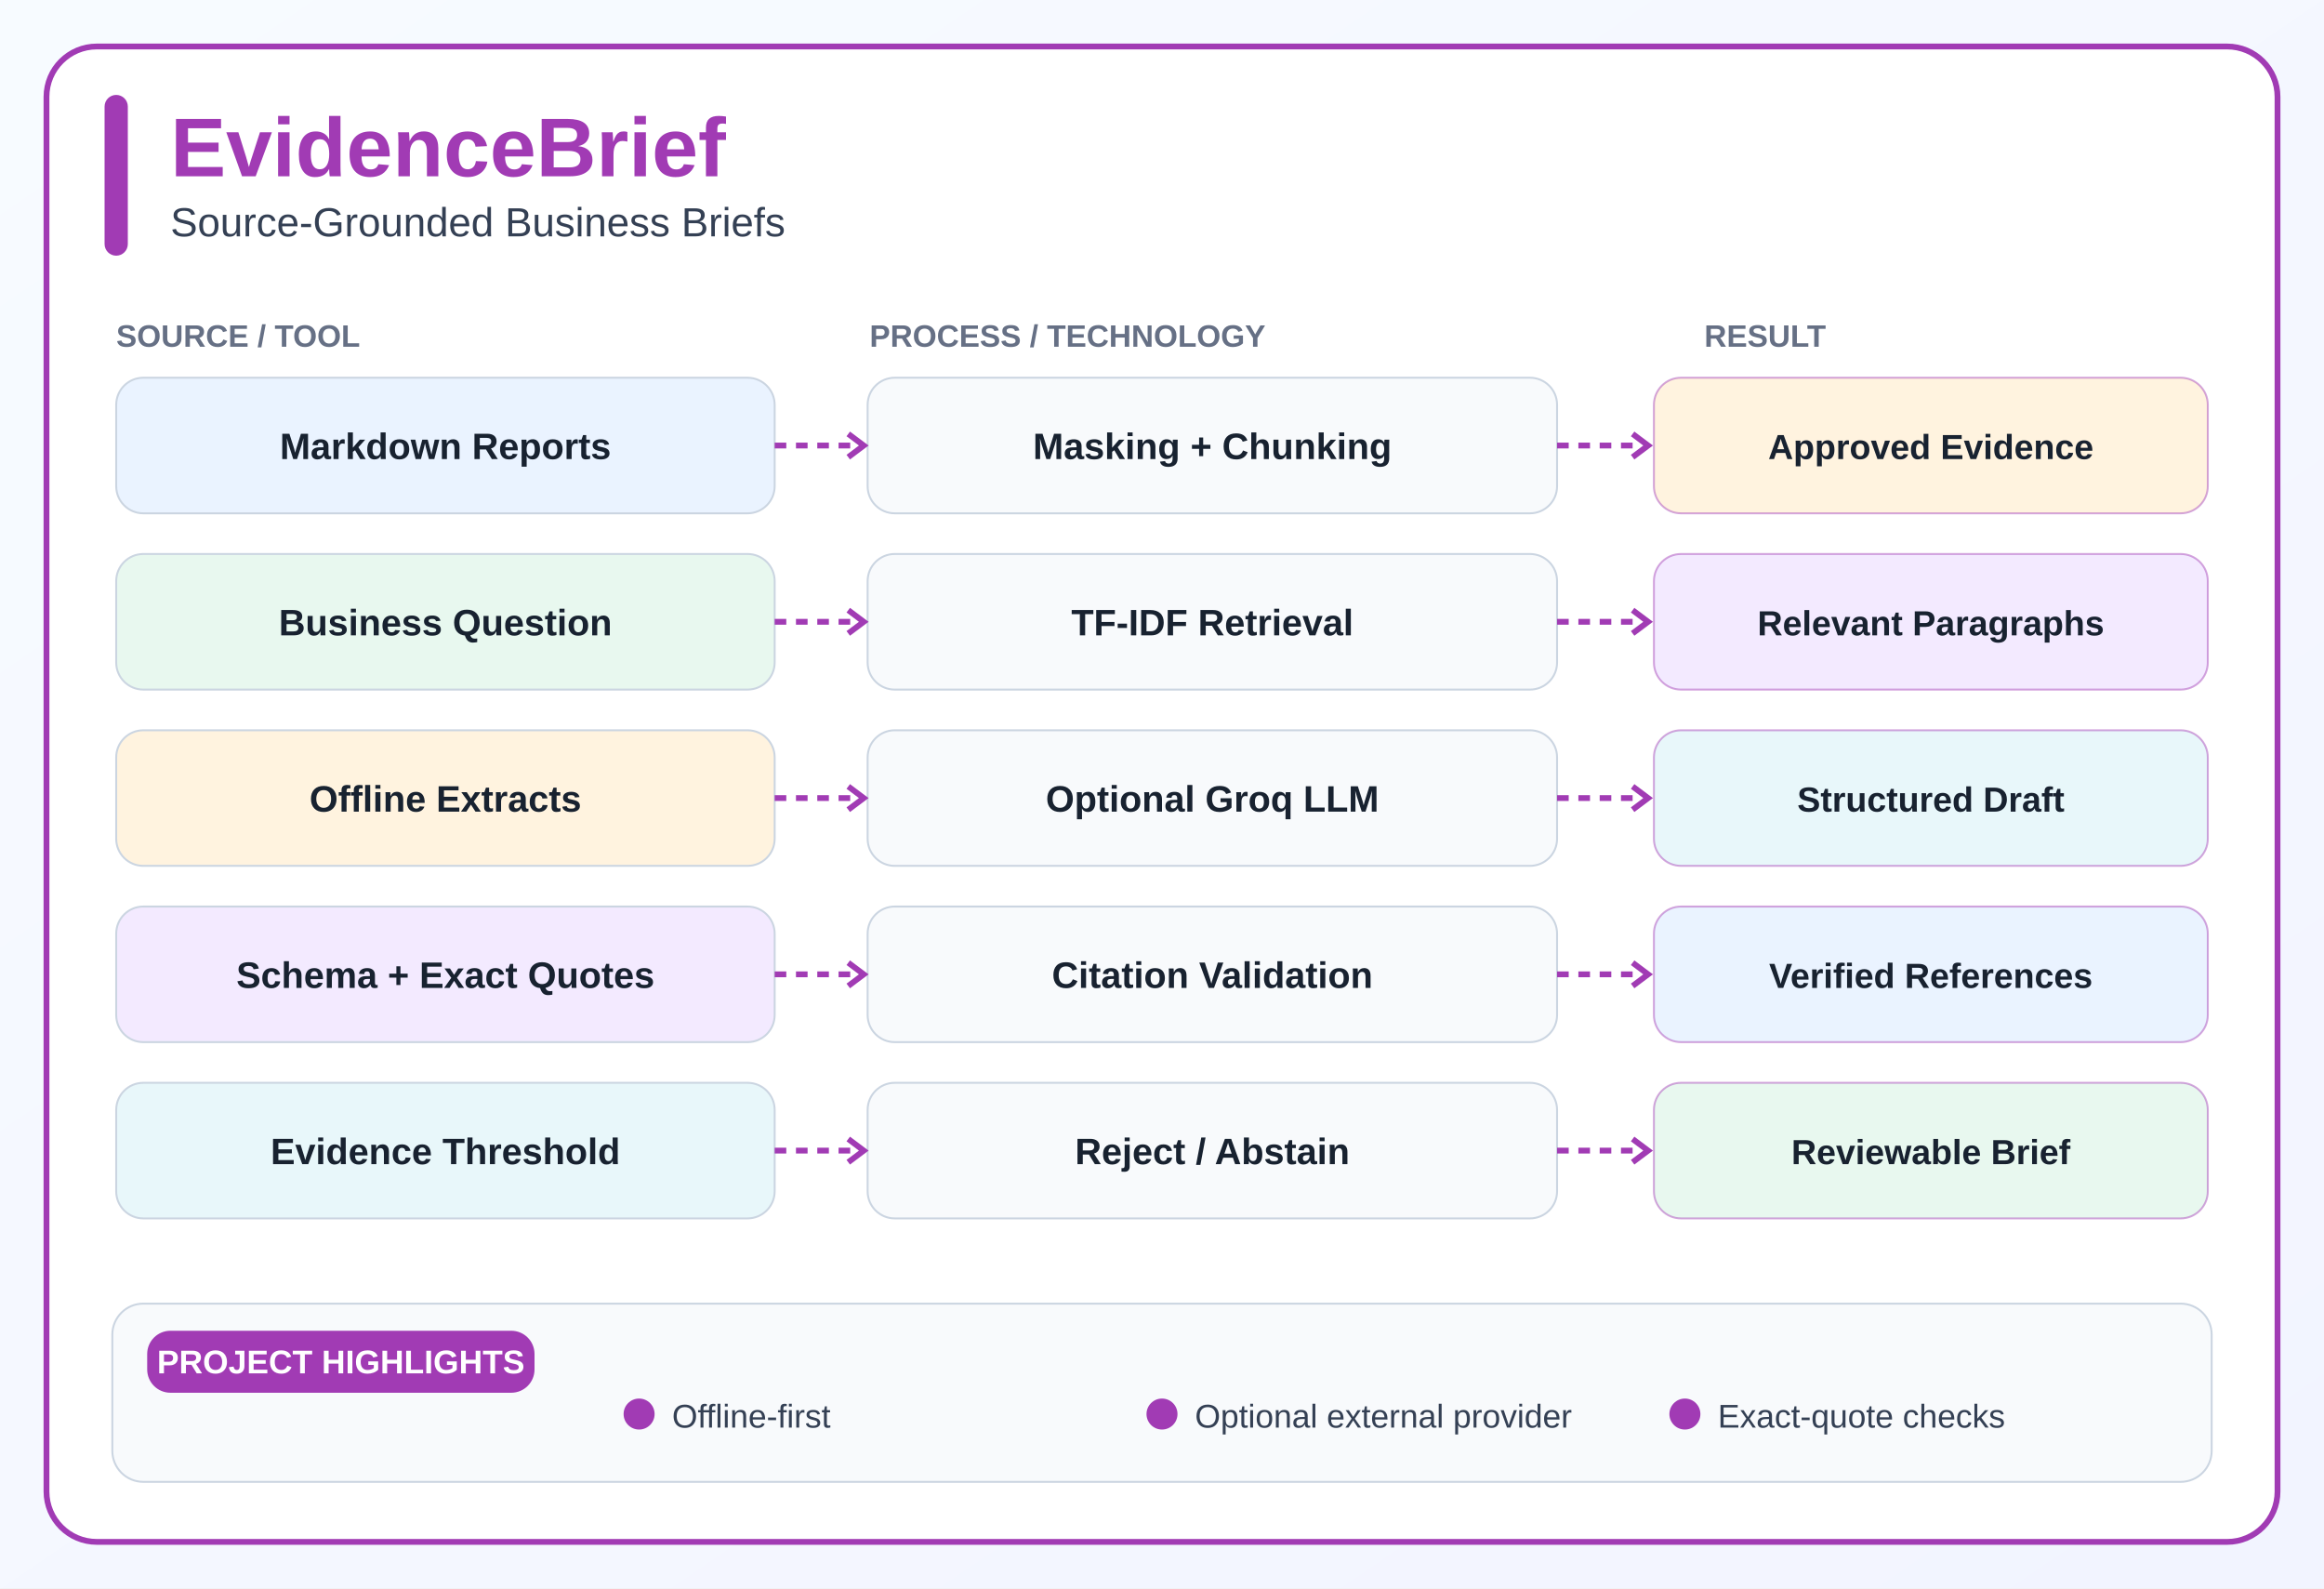
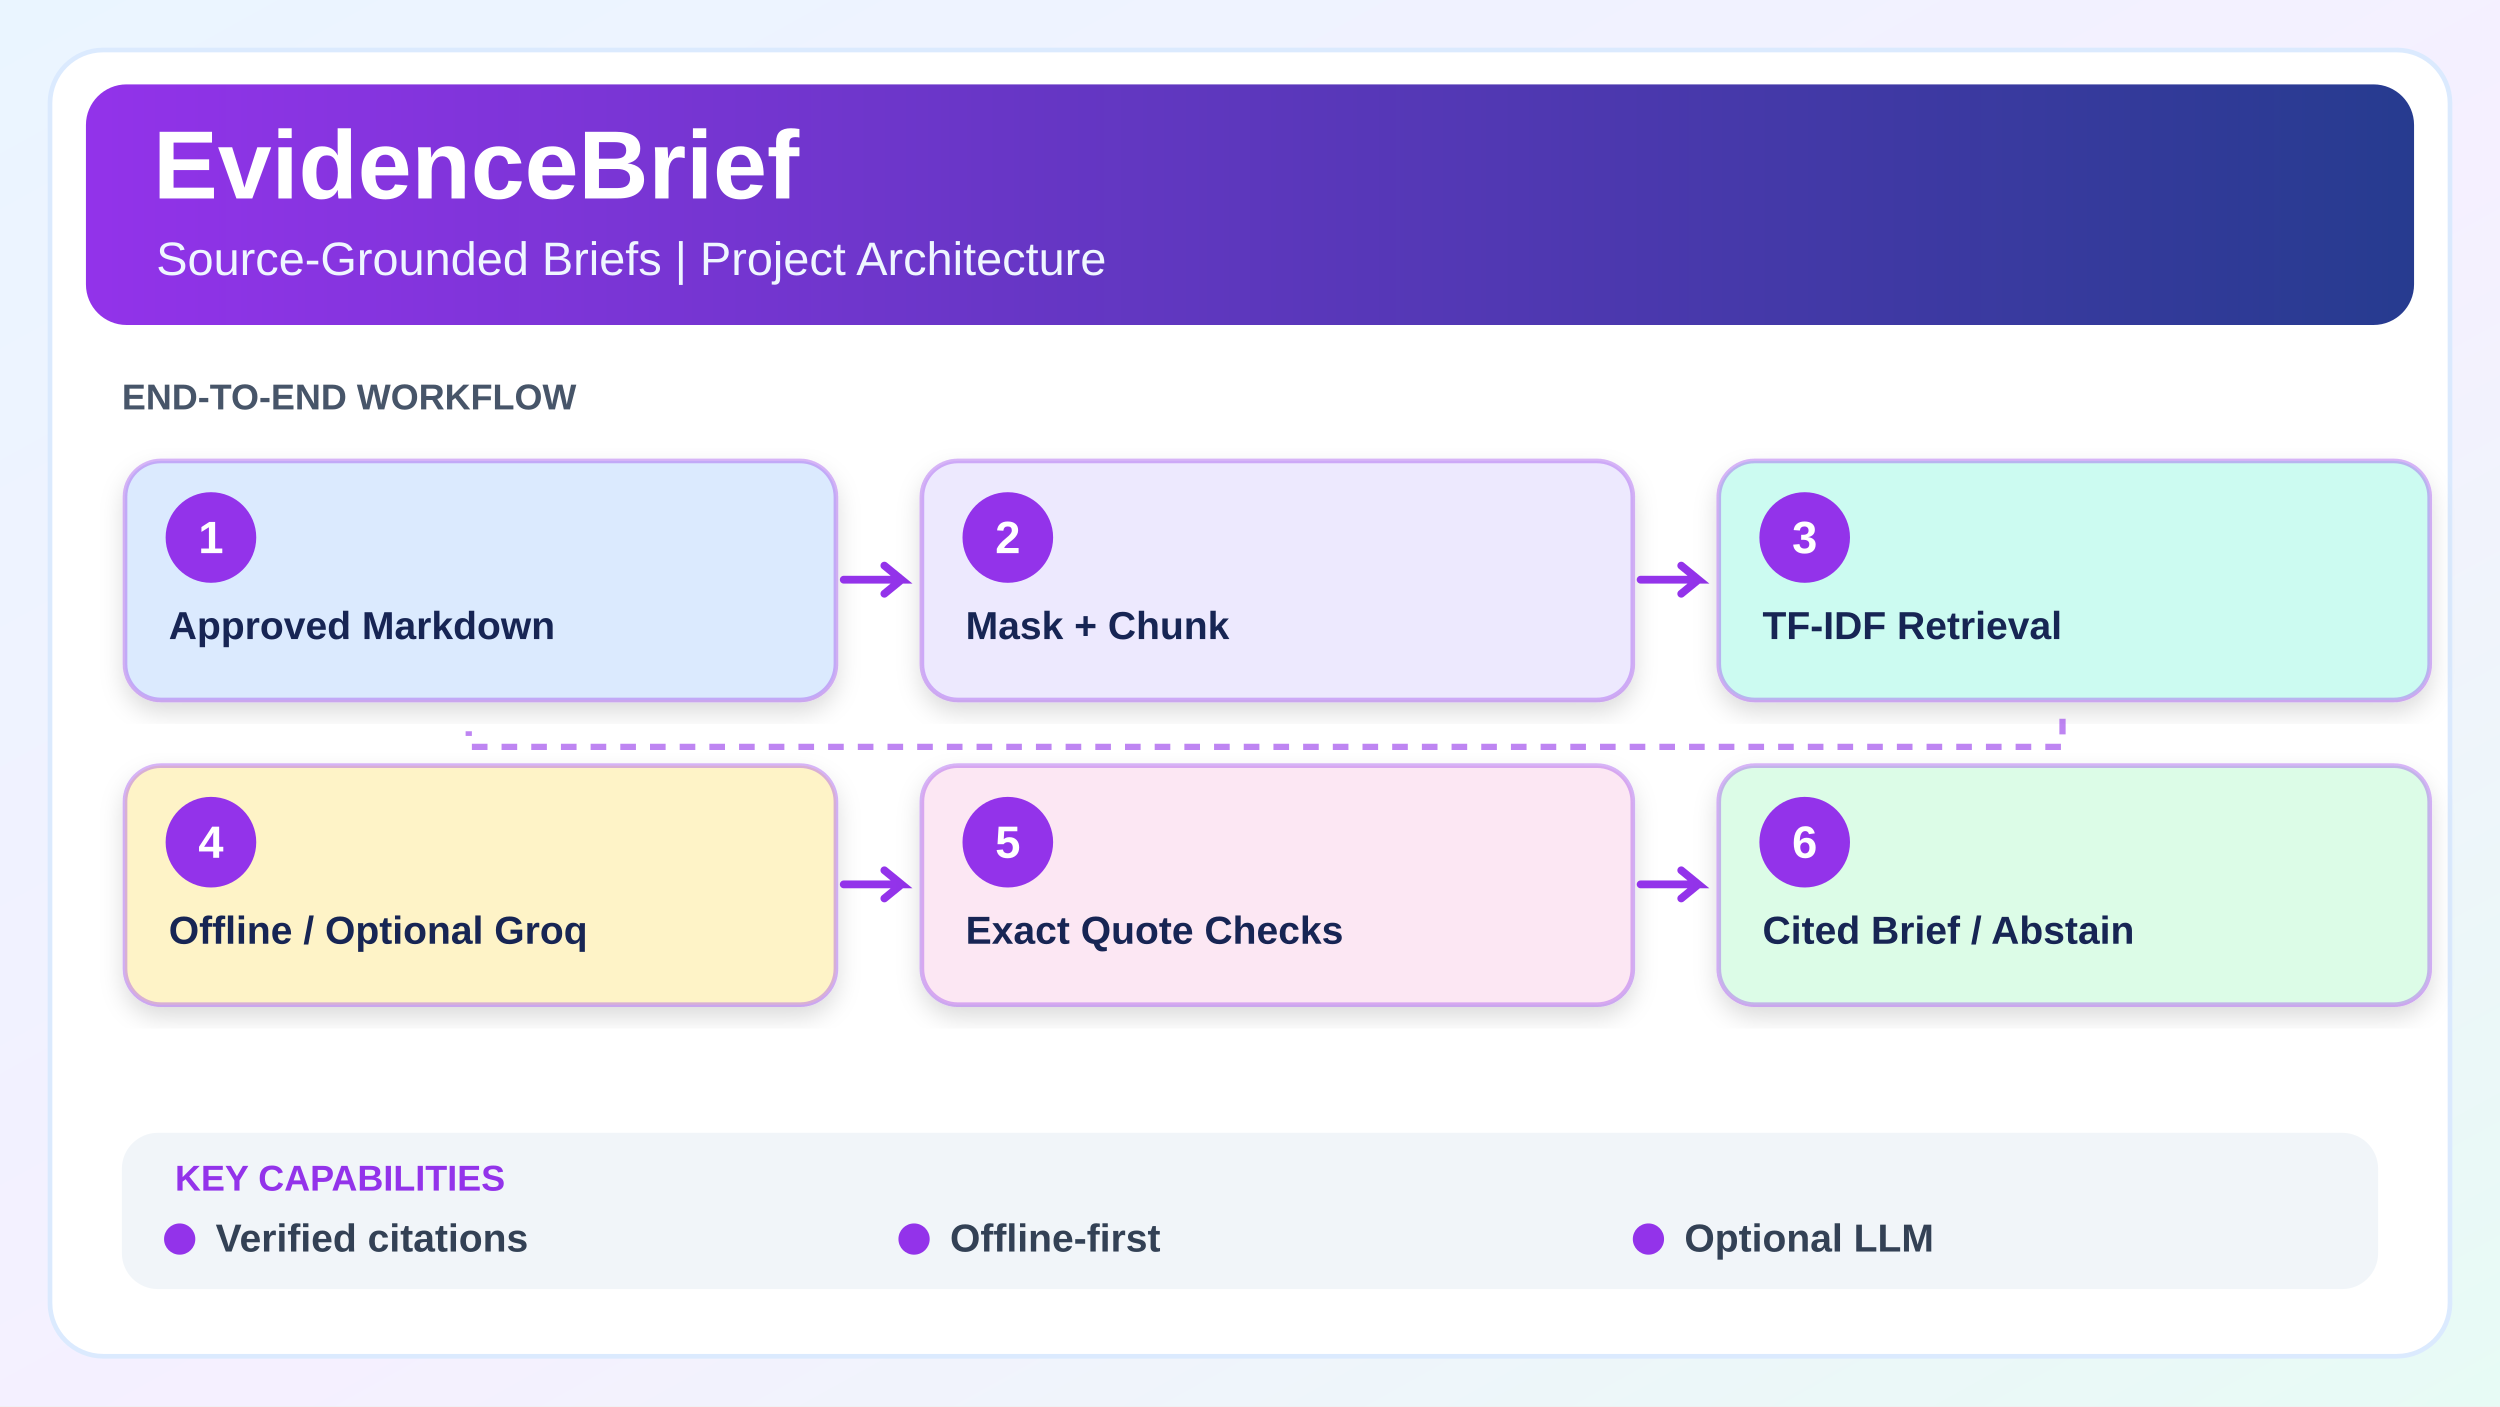
- <svg xmlns="http://www.w3.org/2000/svg" width="1200" height="820" viewBox="0 0 1200 820">
+ <svg xmlns="http://www.w3.org/2000/svg" width="1600" height="900" viewBox="0 0 1600 900">
  <defs>
-     <linearGradient id="bg" x2="1" y2="1">
-       <stop stop-color="#f7fbff" />
-       <stop offset="1" stop-color="#f2f4ff" />
+     <linearGradient id="back" x2="1" y2="1">
+       <stop stop-color="#eaf5ff" />
+       <stop offset=".55" stop-color="#f5f0ff" />
+       <stop offset="1" stop-color="#e7fbf5" />
+     </linearGradient>
+     <linearGradient id="head" x2="1" y2="0">
+       <stop stop-color="#9333ea" />
+       <stop offset="1" stop-color="#263b8f" />
    </linearGradient>
    <filter id="shadow">
-       <feDropShadow dx="0" dy="4" stdDeviation="6" flood-opacity=".11" />
+       <feDropShadow dx="0" dy="7" stdDeviation="8" flood-opacity=".15" />
    </filter>
  </defs>
-   <rect width="1200" height="820" fill="url(#bg)" />
-   <rect x="24" y="24" width="1152" height="772" rx="26" fill="white" stroke="#a13bb4" stroke-width="3" />
-   <rect x="54" y="49" width="12" height="83" rx="6" fill="#a13bb4" />
-   <text x="88" y="91" font-family="Arial,sans-serif" font-size="43" font-weight="bold" fill="#a13bb4">EvidenceBrief</text>
-   <text x="88" y="122" font-family="Arial,sans-serif" font-size="21" fill="#344054">Source-Grounded Business Briefs</text>
-   <text x="60" y="179" font-family="Arial,sans-serif" font-size="16" font-weight="bold" fill="#667085">SOURCE / TOOL</text>
-   <text x="449" y="179" font-family="Arial,sans-serif" font-size="16" font-weight="bold" fill="#667085">PROCESS / TECHNOLOGY</text>
-   <text x="880" y="179" font-family="Arial,sans-serif" font-size="16" font-weight="bold" fill="#667085">RESULT</text>
-   <rect x="60" y="195" width="340" height="70" rx="14" fill="#eaf3ff" stroke="#cbd5e1" />
-   <rect x="448" y="195" width="356" height="70" rx="14" fill="#f8fafc" stroke="#cbd5e1" />
-   <rect x="854" y="195" width="286" height="70" rx="14" fill="#fff3df" stroke="#a13bb4" stroke-opacity=".45" />
-   <path d="M400 230 H442 M804 230 H847" stroke="#a13bb4" stroke-width="3" stroke-dasharray="6 5" />
-   <path d="M438 224 l8 6 -8 6 M843 224 l8 6 -8 6" fill="none" stroke="#a13bb4" stroke-width="3" />
-   <text x="230" y="237" text-anchor="middle" font-family="Arial,sans-serif" font-size="19" font-weight="bold" fill="#182230">Markdown Reports</text>
-   <text x="626" y="237" text-anchor="middle" font-family="Arial,sans-serif" font-size="19" font-weight="bold" fill="#182230">Masking + Chunking</text>
-   <text x="997" y="237" text-anchor="middle" font-family="Arial,sans-serif" font-size="18" font-weight="bold" fill="#182230">Approved Evidence</text>
-   <rect x="60" y="286" width="340" height="70" rx="14" fill="#e8f8ef" stroke="#cbd5e1" />
-   <rect x="448" y="286" width="356" height="70" rx="14" fill="#f8fafc" stroke="#cbd5e1" />
-   <rect x="854" y="286" width="286" height="70" rx="14" fill="#f3eaff" stroke="#a13bb4" stroke-opacity=".45" />
-   <path d="M400 321 H442 M804 321 H847" stroke="#a13bb4" stroke-width="3" stroke-dasharray="6 5" />
-   <path d="M438 315 l8 6 -8 6 M843 315 l8 6 -8 6" fill="none" stroke="#a13bb4" stroke-width="3" />
-   <text x="230" y="328" text-anchor="middle" font-family="Arial,sans-serif" font-size="19" font-weight="bold" fill="#182230">Business Question</text>
-   <text x="626" y="328" text-anchor="middle" font-family="Arial,sans-serif" font-size="19" font-weight="bold" fill="#182230">TF-IDF Retrieval</text>
-   <text x="997" y="328" text-anchor="middle" font-family="Arial,sans-serif" font-size="18" font-weight="bold" fill="#182230">Relevant Paragraphs</text>
-   <rect x="60" y="377" width="340" height="70" rx="14" fill="#fff3df" stroke="#cbd5e1" />
-   <rect x="448" y="377" width="356" height="70" rx="14" fill="#f8fafc" stroke="#cbd5e1" />
-   <rect x="854" y="377" width="286" height="70" rx="14" fill="#e8f7fa" stroke="#a13bb4" stroke-opacity=".45" />
-   <path d="M400 412 H442 M804 412 H847" stroke="#a13bb4" stroke-width="3" stroke-dasharray="6 5" />
-   <path d="M438 406 l8 6 -8 6 M843 406 l8 6 -8 6" fill="none" stroke="#a13bb4" stroke-width="3" />
-   <text x="230" y="419" text-anchor="middle" font-family="Arial,sans-serif" font-size="19" font-weight="bold" fill="#182230">Offline Extracts</text>
-   <text x="626" y="419" text-anchor="middle" font-family="Arial,sans-serif" font-size="19" font-weight="bold" fill="#182230">Optional Groq LLM</text>
-   <text x="997" y="419" text-anchor="middle" font-family="Arial,sans-serif" font-size="18" font-weight="bold" fill="#182230">Structured Draft</text>
-   <rect x="60" y="468" width="340" height="70" rx="14" fill="#f3eaff" stroke="#cbd5e1" />
-   <rect x="448" y="468" width="356" height="70" rx="14" fill="#f8fafc" stroke="#cbd5e1" />
-   <rect x="854" y="468" width="286" height="70" rx="14" fill="#eaf3ff" stroke="#a13bb4" stroke-opacity=".45" />
-   <path d="M400 503 H442 M804 503 H847" stroke="#a13bb4" stroke-width="3" stroke-dasharray="6 5" />
-   <path d="M438 497 l8 6 -8 6 M843 497 l8 6 -8 6" fill="none" stroke="#a13bb4" stroke-width="3" />
-   <text x="230" y="510" text-anchor="middle" font-family="Arial,sans-serif" font-size="19" font-weight="bold" fill="#182230">Schema + Exact Quotes</text>
-   <text x="626" y="510" text-anchor="middle" font-family="Arial,sans-serif" font-size="19" font-weight="bold" fill="#182230">Citation Validation</text>
-   <text x="997" y="510" text-anchor="middle" font-family="Arial,sans-serif" font-size="18" font-weight="bold" fill="#182230">Verified References</text>
-   <rect x="60" y="559" width="340" height="70" rx="14" fill="#e8f7fa" stroke="#cbd5e1" />
-   <rect x="448" y="559" width="356" height="70" rx="14" fill="#f8fafc" stroke="#cbd5e1" />
-   <rect x="854" y="559" width="286" height="70" rx="14" fill="#e8f8ef" stroke="#a13bb4" stroke-opacity=".45" />
-   <path d="M400 594 H442 M804 594 H847" stroke="#a13bb4" stroke-width="3" stroke-dasharray="6 5" />
-   <path d="M438 588 l8 6 -8 6 M843 588 l8 6 -8 6" fill="none" stroke="#a13bb4" stroke-width="3" />
-   <text x="230" y="601" text-anchor="middle" font-family="Arial,sans-serif" font-size="19" font-weight="bold" fill="#182230">Evidence Threshold</text>
-   <text x="626" y="601" text-anchor="middle" font-family="Arial,sans-serif" font-size="19" font-weight="bold" fill="#182230">Reject / Abstain</text>
-   <text x="997" y="601" text-anchor="middle" font-family="Arial,sans-serif" font-size="18" font-weight="bold" fill="#182230">Reviewable Brief</text>
-   <rect x="58" y="673" width="1084" height="92" rx="16" fill="#f8fafc" stroke="#cbd5e1" />
-   <rect x="76" y="687" width="200" height="32" rx="12" fill="#a13bb4" />
-   <text x="176" y="709" text-anchor="middle" font-family="Arial,sans-serif" font-size="17" font-weight="bold" fill="white">PROJECT HIGHLIGHTS</text>
-   <circle cx="330" cy="730" r="8" fill="#a13bb4" />
-   <text x="347" y="737" font-family="Arial,sans-serif" font-size="17" fill="#344054">Offline-first</text>
-   <circle cx="600" cy="730" r="8" fill="#a13bb4" />
-   <text x="617" y="737" font-family="Arial,sans-serif" font-size="17" fill="#344054">Optional external provider</text>
-   <circle cx="870" cy="730" r="8" fill="#a13bb4" />
-   <text x="887" y="737" font-family="Arial,sans-serif" font-size="17" fill="#344054">Exact-quote checks</text>
+   <rect width="1600" height="900" fill="url(#back)" />
+   <rect x="32" y="32" width="1536" height="836" rx="34" fill="#fff" stroke="#dbeafe" stroke-width="3" />
+   <rect x="55" y="54" width="1490" height="154" rx="26" fill="url(#head)" />
+   <text x="98" y="127" font-family="Arial,sans-serif" font-size="62" font-weight="bold" fill="white">EvidenceBrief</text>
+   <text x="100" y="176" font-family="Arial,sans-serif" font-size="30" fill="#eff6ff">Source-Grounded Briefs  |  Project Architecture</text>
+   <text x="78" y="262" font-family="Arial,sans-serif" font-size="23" font-weight="bold" fill="#475569">END-TO-END WORKFLOW</text>
+   <rect x="80" y="295" width="455" height="153" rx="23" fill="#dbeafe" stroke="#9333ea" stroke-opacity=".35" stroke-width="3" filter="url(#shadow)" />
+   <circle cx="135" cy="344" r="29" fill="#9333ea" />
+   <text x="135" y="354" font-family="Arial" font-size="29" font-weight="bold" text-anchor="middle" fill="white">1</text>
+   <text x="108" y="409" font-family="Arial" font-size="25" font-weight="bold" fill="#172554">Approved Markdown</text>
+   <path d="M540 371 h37 l-11 -9 m11 9 l-11 9" stroke="#9333ea" stroke-width="5" stroke-linecap="round" fill="none" />
+   <rect x="590" y="295" width="455" height="153" rx="23" fill="#ede9fe" stroke="#9333ea" stroke-opacity=".35" stroke-width="3" filter="url(#shadow)" />
+   <circle cx="645" cy="344" r="29" fill="#9333ea" />
+   <text x="645" y="354" font-family="Arial" font-size="29" font-weight="bold" text-anchor="middle" fill="white">2</text>
+   <text x="618" y="409" font-family="Arial" font-size="25" font-weight="bold" fill="#172554">Mask + Chunk</text>
+   <path d="M1050 371 h37 l-11 -9 m11 9 l-11 9" stroke="#9333ea" stroke-width="5" stroke-linecap="round" fill="none" />
+   <rect x="1100" y="295" width="455" height="153" rx="23" fill="#ccfbf1" stroke="#9333ea" stroke-opacity=".35" stroke-width="3" filter="url(#shadow)" />
+   <circle cx="1155" cy="344" r="29" fill="#9333ea" />
+   <text x="1155" y="354" font-family="Arial" font-size="29" font-weight="bold" text-anchor="middle" fill="white">3</text>
+   <text x="1128" y="409" font-family="Arial" font-size="25" font-weight="bold" fill="#172554">TF-IDF Retrieval</text>
+   <rect x="80" y="490" width="455" height="153" rx="23" fill="#fef3c7" stroke="#9333ea" stroke-opacity=".35" stroke-width="3" filter="url(#shadow)" />
+   <circle cx="135" cy="539" r="29" fill="#9333ea" />
+   <text x="135" y="549" font-family="Arial" font-size="29" font-weight="bold" text-anchor="middle" fill="white">4</text>
+   <text x="108" y="604" font-family="Arial" font-size="25" font-weight="bold" fill="#172554">Offline / Optional Groq</text>
+   <path d="M540 566 h37 l-11 -9 m11 9 l-11 9" stroke="#9333ea" stroke-width="5" stroke-linecap="round" fill="none" />
+   <rect x="590" y="490" width="455" height="153" rx="23" fill="#fce7f3" stroke="#9333ea" stroke-opacity=".35" stroke-width="3" filter="url(#shadow)" />
+   <circle cx="645" cy="539" r="29" fill="#9333ea" />
+   <text x="645" y="549" font-family="Arial" font-size="29" font-weight="bold" text-anchor="middle" fill="white">5</text>
+   <text x="618" y="604" font-family="Arial" font-size="25" font-weight="bold" fill="#172554">Exact Quote Checks</text>
+   <path d="M1050 566 h37 l-11 -9 m11 9 l-11 9" stroke="#9333ea" stroke-width="5" stroke-linecap="round" fill="none" />
+   <rect x="1100" y="490" width="455" height="153" rx="23" fill="#dcfce7" stroke="#9333ea" stroke-opacity=".35" stroke-width="3" filter="url(#shadow)" />
+   <circle cx="1155" cy="539" r="29" fill="#9333ea" />
+   <text x="1155" y="549" font-family="Arial" font-size="29" font-weight="bold" text-anchor="middle" fill="white">6</text>
+   <text x="1128" y="604" font-family="Arial" font-size="25" font-weight="bold" fill="#172554">Cited Brief / Abstain</text>
+   <path d="M1320 460 v18 H300 v-10" stroke="#9333ea" stroke-width="4" stroke-dasharray="10 9" fill="none" opacity=".6" />
+   <rect x="78" y="725" width="1444" height="100" rx="23" fill="#f1f5f9" />
+   <text x="112" y="762" font-family="Arial" font-size="23" font-weight="bold" fill="#9333ea">KEY CAPABILITIES</text>
+   <circle cx="115" cy="793" r="10" fill="#9333ea" />
+   <text x="138" y="801" font-family="Arial" font-size="25" font-weight="bold" fill="#334155">Verified citations</text>
+   <circle cx="585" cy="793" r="10" fill="#9333ea" />
+   <text x="608" y="801" font-family="Arial" font-size="25" font-weight="bold" fill="#334155">Offline-first</text>
+   <circle cx="1055" cy="793" r="10" fill="#9333ea" />
+   <text x="1078" y="801" font-family="Arial" font-size="25" font-weight="bold" fill="#334155">Optional LLM</text>
</svg>
